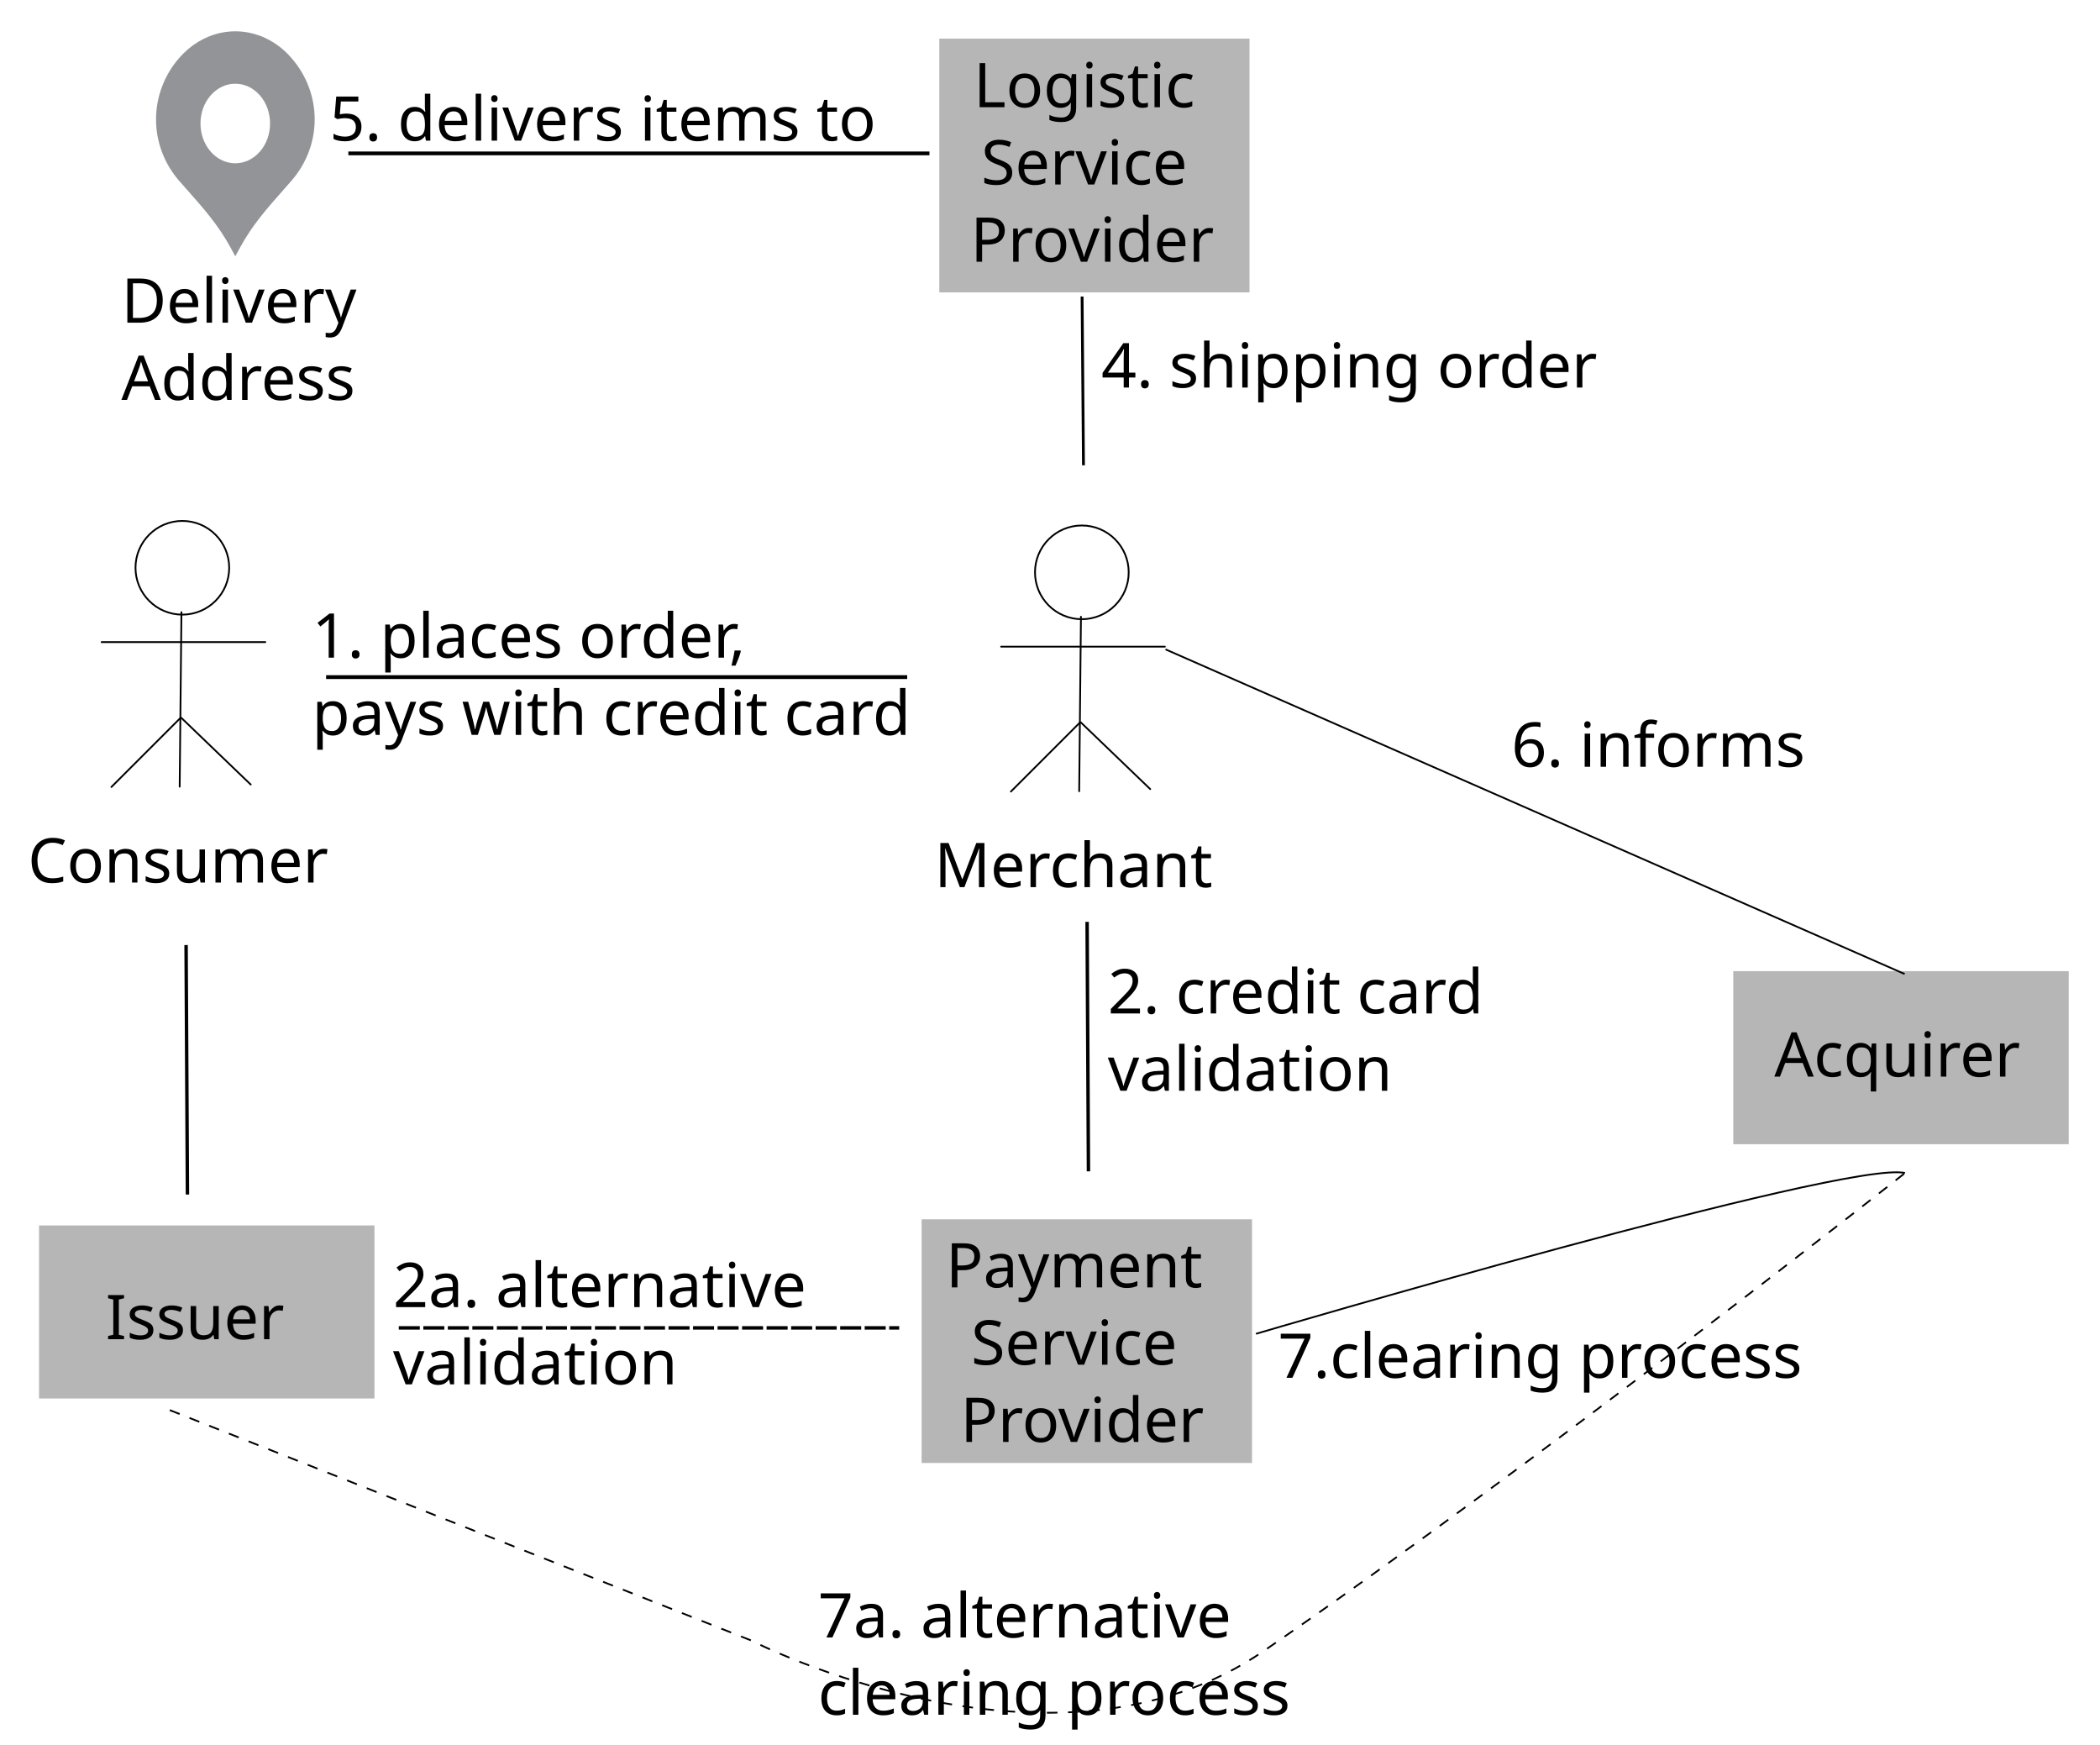
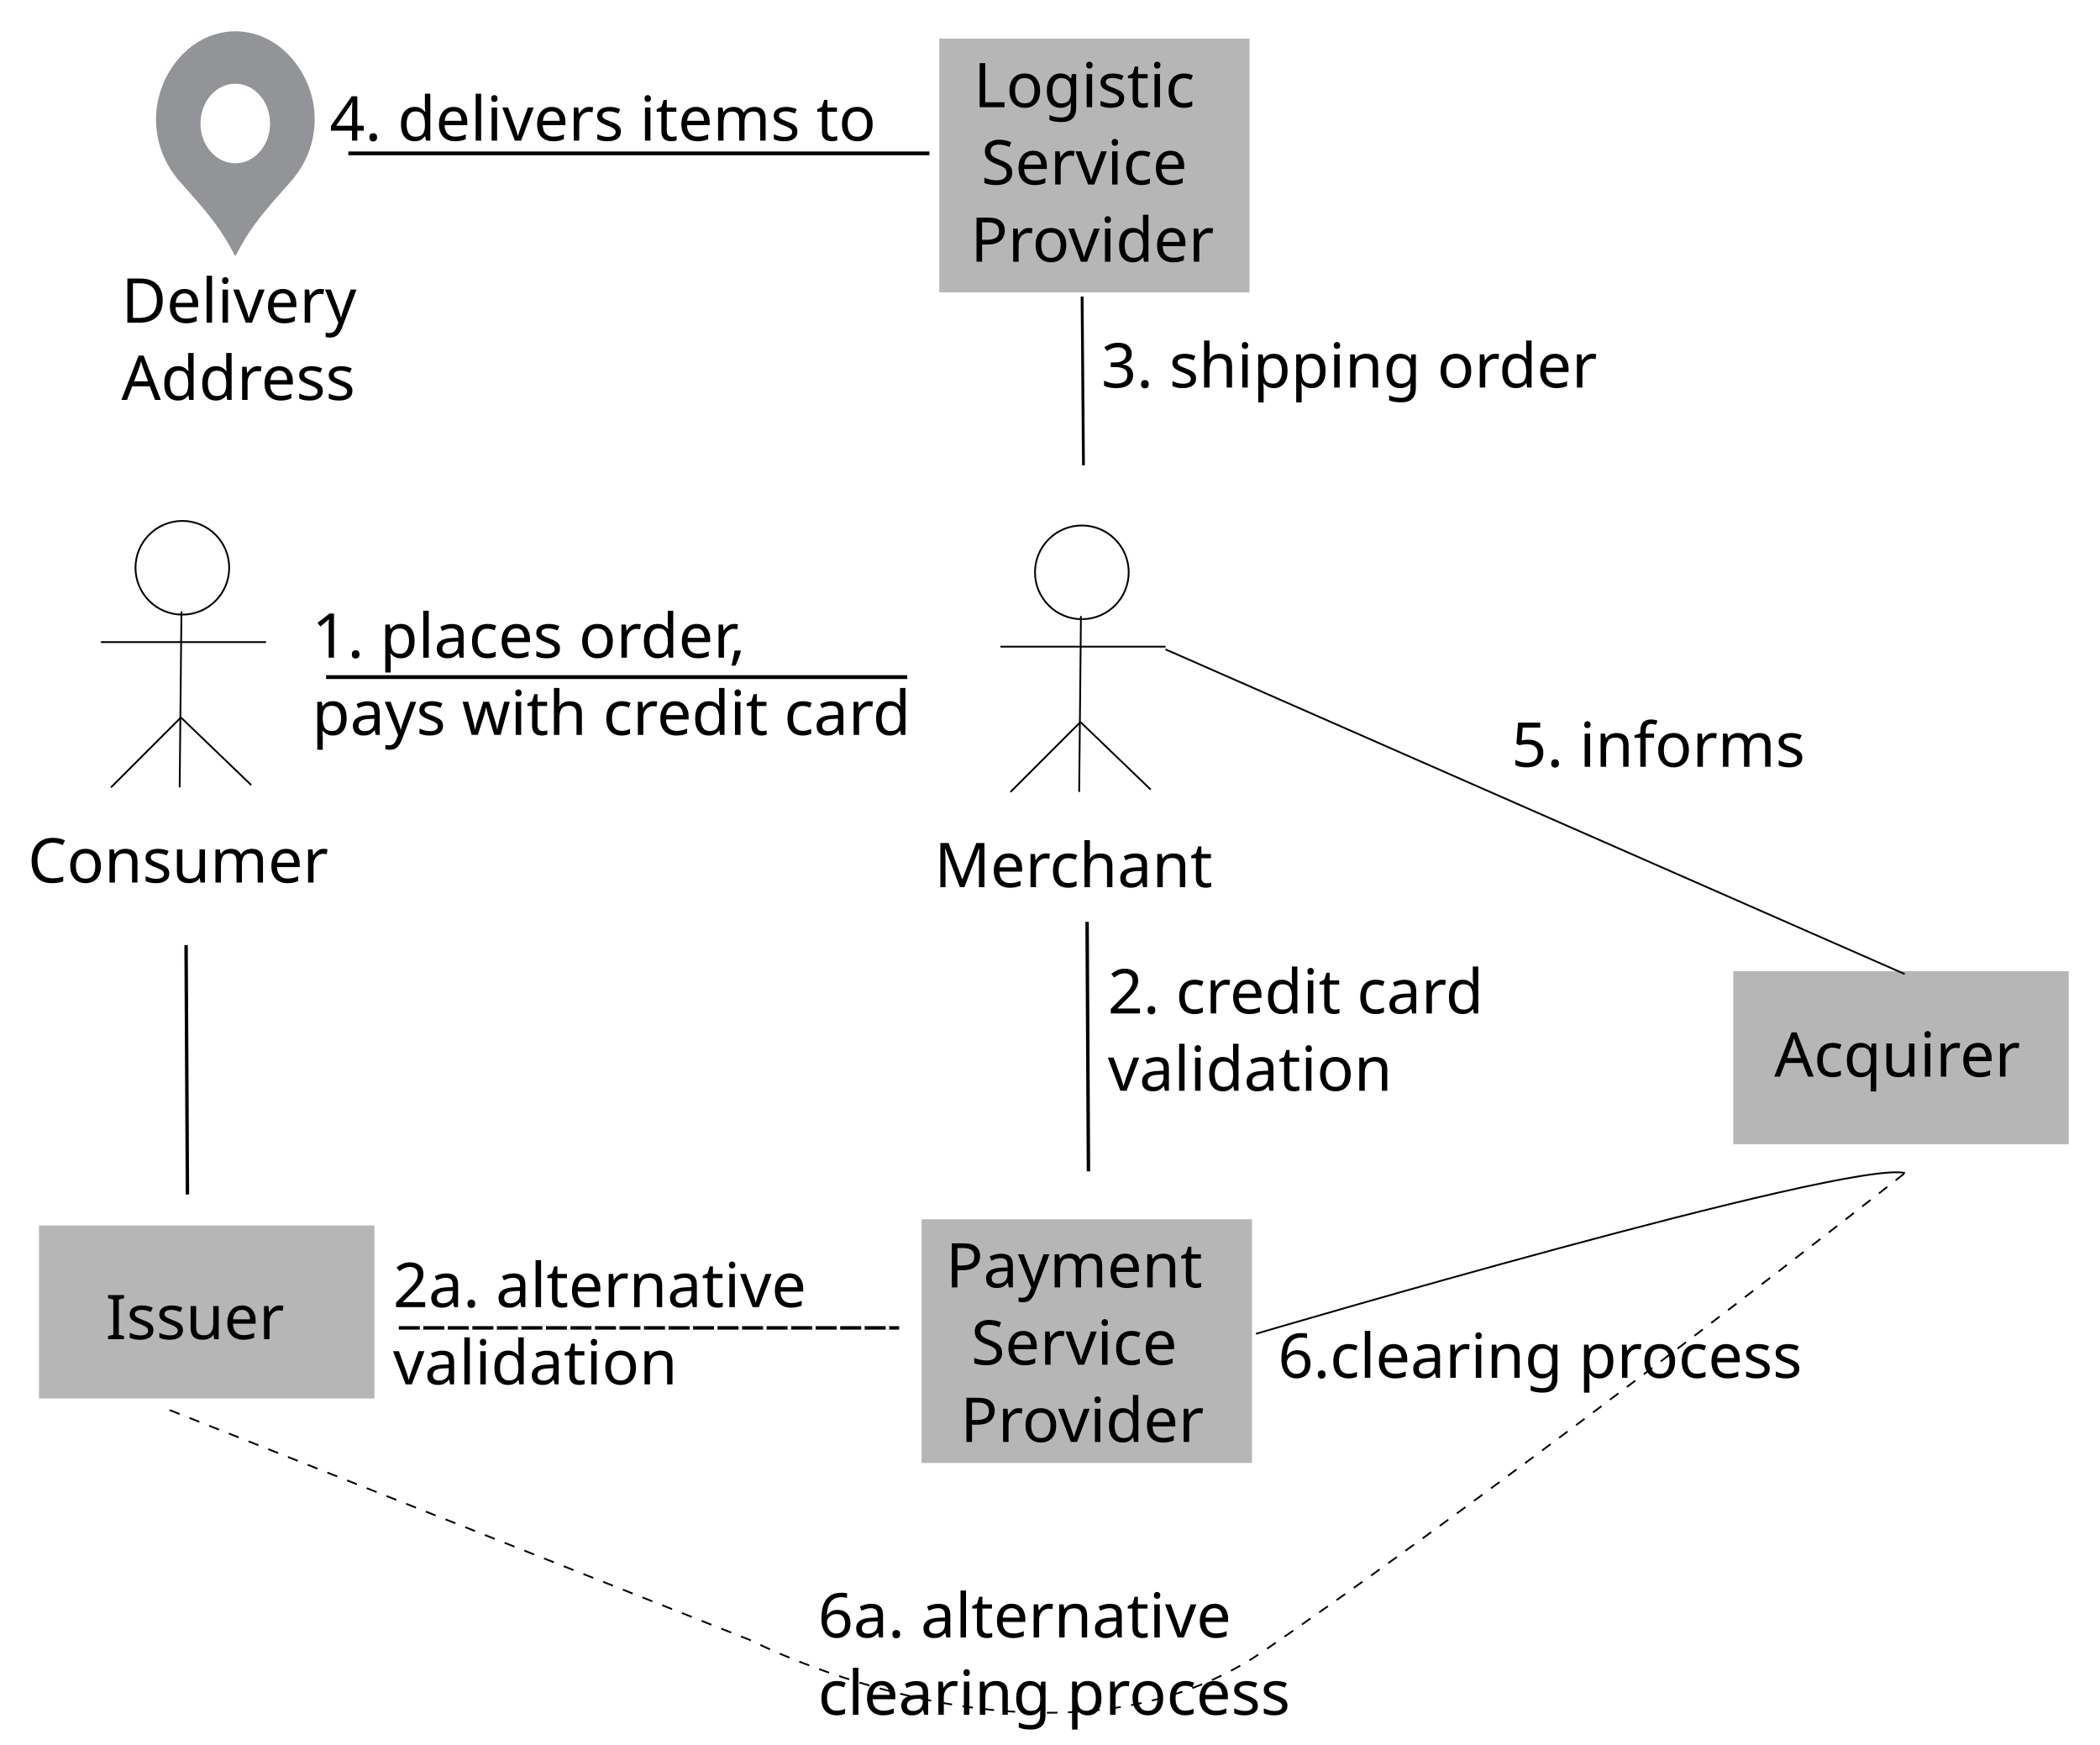
<svg xmlns="http://www.w3.org/2000/svg" width="335.699mm" height="278.895mm" viewBox="0 0 1189.486 988.211" id="svg3574" version="1.1">
  <defs id="defs3576" />
  <g id="layer1" transform="translate(-198.1143,-70.93135)">
    <g style="clip-rule:evenodd;fill-rule:evenodd;stroke-linecap:round;stroke-linejoin:round;stroke-miterlimit:1.414" id="g4373" transform="translate(-58.27653,-203.5116)">
      <circle id="circle4375" style="fill:none;stroke:#000000;stroke-width:1px" r="26.535" cy="595.988" cx="359.673" />
      <g id="g4377" transform="translate(-1,0)">
        <path id="path4379" style="fill:none;stroke:#000000;stroke-width:1px" d="m 360.163,621.141 -1,98.806" />
      </g>
      <path id="path4381" style="fill:none;stroke:#000000;stroke-width:1px" d="m 313.952,638.078 92.721,0" />
      <g id="g4383" transform="matrix(1.2034,0,0,1.2034,-72.93,-138.53)">
        <path id="path4385" style="fill:none;stroke:#000000;stroke-width:0.83px" d="m 358.554,681.07 -32.456,32.456" />
      </g>
      <g id="g4387" transform="matrix(-1.21152,0,0,1.16417,793.475,-111.923)">
        <path id="path4389" style="fill:none;stroke:#000000;stroke-width:0.84px" d="m 358.554,681.07 -32.456,32.456" />
      </g>
    </g>
    <g style="clip-rule:evenodd;fill-rule:evenodd;stroke-linecap:round;stroke-linejoin:round;stroke-miterlimit:1.414" id="g4391" transform="translate(54.43347,-261.4016)">
      <text id="text4393" style="font-size:41.667px;line-height:125%;font-family:ArialMT;fill:#000000" y="832.153" x="159.432">
        <tspan style="font-style:normal;font-variant:normal;font-weight:normal;font-stretch:normal;font-size:35px;line-height:125%;font-family:ArialMT;-inkscape-font-specification:'ArialMT, Normal';text-align:start;writing-mode:lr-tb;text-anchor:start" id="tspan5265">Consumer</tspan>
      </text>
    </g>
    <path style="clip-rule:evenodd;fill:none;fill-rule:evenodd;stroke:#000000;stroke-width:2.138px;stroke-linecap:butt;stroke-linejoin:miter;stroke-miterlimit:1.414;stroke-opacity:1" d="m 382.827,454.391 329.143,0" id="path6086" />
    <g style="clip-rule:evenodd;fill-rule:evenodd;stroke-linecap:round;stroke-linejoin:round;stroke-miterlimit:1.414" id="g4391-6" transform="translate(212.5055,75.17996)">
      <text id="text4393-3" style="font-size:41.667px;line-height:125%;font-family:ArialMT;fill:#000000" y="754.153" x="45.432">
        <tspan style="font-style:normal;font-variant:normal;font-weight:normal;font-stretch:normal;font-size:35px;line-height:125%;font-family:ArialMT;-inkscape-font-specification:'ArialMT, Normal';text-align:start;writing-mode:lr-tb;text-anchor:start" id="tspan5265-1">Issuer</tspan>
      </text>
    </g>
    <rect style="clip-rule:evenodd;opacity:0.286;fill-rule:evenodd;stroke:none;stroke-width:1;stroke-linecap:round;stroke-linejoin:round;stroke-miterlimit:4;stroke-dasharray:none;stroke-dashoffset:8;stroke-opacity:1" id="rect6155" width="190" height="98" x="220.215" y="764.926" />
    <g style="clip-rule:evenodd;fill-rule:evenodd;stroke-linecap:round;stroke-linejoin:round;stroke-miterlimit:1.414" id="g4373-4" transform="translate(451.2237,-200.9311)">
      <circle id="circle4375-9" style="fill:none;stroke:#000000;stroke-width:1px" r="26.535" cy="595.988" cx="359.673" />
      <g id="g4377-7" transform="translate(-1,0)">
        <path id="path4379-1" style="fill:none;stroke:#000000;stroke-width:1px" d="m 360.163,621.141 -1,98.806" />
      </g>
      <path id="path4381-5" style="fill:none;stroke:#000000;stroke-width:1px" d="m 313.952,638.078 92.721,0" />
      <g id="g4383-3" transform="matrix(1.2034,0,0,1.2034,-72.93,-138.53)">
        <path id="path4385-4" style="fill:none;stroke:#000000;stroke-width:0.83px" d="m 358.554,681.07 -32.456,32.456" />
      </g>
      <g id="g4387-8" transform="matrix(-1.21152,0,0,1.16417,793.475,-111.923)">
        <path id="path4389-2" style="fill:none;stroke:#000000;stroke-width:0.84px" d="m 358.554,681.07 -32.456,32.456" />
      </g>
    </g>
    <g style="clip-rule:evenodd;fill-rule:evenodd;stroke-linecap:round;stroke-linejoin:round;stroke-miterlimit:1.414" id="g4391-4" transform="translate(563.9337,-258.8211)">
      <text id="text4393-2" style="font-size:41.667px;line-height:125%;font-family:ArialMT;fill:#000000" y="832.153" x="163.432">
        <tspan style="font-style:normal;font-variant:normal;font-weight:normal;font-stretch:normal;font-size:35px;line-height:125%;font-family:ArialMT;-inkscape-font-specification:'ArialMT, Normal';text-align:start;writing-mode:lr-tb;text-anchor:start" id="tspan5265-5">Merchant</tspan>
      </text>
    </g>
    <g style="clip-rule:evenodd;fill-rule:evenodd;stroke-linecap:round;stroke-linejoin:round;stroke-miterlimit:1.414" id="g4391-6-0" transform="translate(1157.698,-73.5179)">
      <text id="text4393-3-3" style="font-size:41.667px;line-height:125%;font-family:ArialMT;fill:#000000" y="754.153" x="45.432">
        <tspan style="font-style:normal;font-variant:normal;font-weight:normal;font-stretch:normal;font-size:35px;line-height:125%;font-family:ArialMT;-inkscape-font-specification:'ArialMT, Normal';text-align:start;writing-mode:lr-tb;text-anchor:start" id="tspan5265-1-2">Acquirer</tspan>
      </text>
    </g>
    <rect style="clip-rule:evenodd;opacity:0.286;fill-rule:evenodd;stroke:none;stroke-width:1;stroke-linecap:round;stroke-linejoin:round;stroke-miterlimit:4;stroke-dasharray:none;stroke-dashoffset:8;stroke-opacity:1" id="rect6155-1" width="190" height="98" x="1179.883" y="620.914" />
    <path style="clip-rule:evenodd;fill:none;fill-rule:evenodd;stroke:#000000;stroke-width:1.945px;stroke-linecap:butt;stroke-linejoin:miter;stroke-miterlimit:1.414;stroke-opacity:1" d="m 303.515,606.122 0.765,141.29" id="path6086-9-23-8-7" />
    <text x="374.866" y="443.388" style="font-style:normal;font-variant:normal;font-weight:normal;font-stretch:normal;font-size:35px;line-height:125%;font-family:ArialMT;-inkscape-font-specification:'ArialMT, Normal';text-align:start;writing-mode:lr-tb;text-anchor:start;clip-rule:evenodd;fill:#000000;fill-rule:evenodd;stroke-linecap:round;stroke-linejoin:round;stroke-miterlimit:1.414" id="text4393-1">
      <tspan id="tspan4777" x="374.866" y="443.388">1. places order,</tspan>
      <tspan id="tspan4779" x="374.866" y="487.138">pays with credit card</tspan>
    </text>
    <g transform="translate(765.6714,45.86659)" id="g4391-6-0-1" style="clip-rule:evenodd;fill-rule:evenodd;stroke-linecap:round;stroke-linejoin:round;stroke-miterlimit:1.414">
      <text x="45.432" y="754.153" style="font-style:normal;font-variant:normal;font-weight:normal;font-stretch:normal;font-size:35px;line-height:125%;font-family:ArialMT;-inkscape-font-specification:'ArialMT, Normal';text-align:start;writing-mode:lr-tb;text-anchor:start;fill:#000000" id="text4393-3-3-3">
        <tspan style="font-style:normal;font-variant:normal;font-weight:normal;font-stretch:normal;font-size:35px;line-height:125%;font-family:ArialMT;-inkscape-font-specification:'ArialMT, Normal';text-align:center;writing-mode:lr-tb;text-anchor:middle" y="754.153" x="45.432" id="tspan3760">Payment</tspan>
        <tspan style="font-style:normal;font-variant:normal;font-weight:normal;font-stretch:normal;font-size:35px;line-height:125%;font-family:ArialMT;-inkscape-font-specification:'ArialMT, Normal';text-align:center;writing-mode:lr-tb;text-anchor:middle" y="797.903" x="45.432" id="tspan3762">Service</tspan>
        <tspan style="font-style:normal;font-variant:normal;font-weight:normal;font-stretch:normal;font-size:35px;line-height:125%;font-family:ArialMT;-inkscape-font-specification:'ArialMT, Normal';text-align:center;writing-mode:lr-tb;text-anchor:middle" y="841.653" x="45.432" id="tspan3764">Provider</tspan>
      </text>
    </g>
    <rect y="761.441" x="720.143" height="138" width="187.143" id="rect6155-1-4" style="clip-rule:evenodd;opacity:0.286;fill-rule:evenodd;stroke:none;stroke-width:1;stroke-linecap:round;stroke-linejoin:round;stroke-miterlimit:4;stroke-dasharray:none;stroke-dashoffset:8;stroke-opacity:1" />
    <path id="path6086-9-23-8-9" d="m 813.871,593.003 0.765,141.29" style="clip-rule:evenodd;fill:none;fill-rule:evenodd;stroke:#000000;stroke-width:1.945px;stroke-linecap:butt;stroke-linejoin:miter;stroke-miterlimit:1.414;stroke-opacity:1" />
    <text x="825.609" y="644.875" style="font-style:normal;font-variant:normal;font-weight:normal;font-stretch:normal;font-size:35px;line-height:125%;font-family:ArialMT;-inkscape-font-specification:'ArialMT, Normal';text-align:start;writing-mode:lr-tb;text-anchor:start;clip-rule:evenodd;fill:#000000;fill-rule:evenodd;stroke-linecap:round;stroke-linejoin:round;stroke-miterlimit:1.414" id="text4393-1-6">
      <tspan y="644.875" x="825.609" id="tspan3784">2. credit card</tspan>
      <tspan y="688.625" x="825.609" id="tspan3786">validation</tspan>
    </text>
    <path style="clip-rule:evenodd;fill:none;fill-rule:evenodd;stroke:#000000;stroke-width:1.984;stroke-linecap:butt;stroke-linejoin:miter;stroke-miterlimit:1.414;stroke-dasharray:11.905, 1.984;stroke-dashoffset:0;stroke-opacity:1" d="m 424,822.934 283.429,0" id="path6086-6" />
    <text x="420.752" y="811.161" style="font-style:normal;font-variant:normal;font-weight:normal;font-stretch:normal;font-size:35px;line-height:125%;font-family:ArialMT;-inkscape-font-specification:'ArialMT, Normal';text-align:start;writing-mode:lr-tb;text-anchor:start;clip-rule:evenodd;fill:#000000;fill-rule:evenodd;stroke-linecap:round;stroke-linejoin:round;stroke-miterlimit:1.414" id="text4393-1-0">
      <tspan id="tspan4785" x="420.752" y="811.161">2a. alternative</tspan>
      <tspan id="tspan4787" x="420.752" y="854.911">validation</tspan>
    </text>
    <g style="clip-rule:evenodd;fill-rule:evenodd;stroke-linecap:round;stroke-linejoin:round;stroke-miterlimit:1.414" id="g4391-6-0-4" transform="translate(771.3857,-622.4981)">
      <text id="text4393-3-3-0" style="font-style:normal;font-variant:normal;font-weight:normal;font-stretch:normal;font-size:35px;line-height:125%;font-family:ArialMT;-inkscape-font-specification:'ArialMT, Normal';text-align:center;writing-mode:lr-tb;text-anchor:middle;fill:#000000" y="754.153" x="45.432">
        <tspan id="tspan4733" x="45.432" y="754.153">Logistic</tspan>
        <tspan id="tspan4735" x="45.432" y="797.903">Service</tspan>
        <tspan id="tspan4737" x="45.432" y="841.653">Provider</tspan>
      </text>
    </g>
    <rect style="clip-rule:evenodd;opacity:0.286;fill-rule:evenodd;stroke:none;stroke-width:1;stroke-linecap:round;stroke-linejoin:round;stroke-miterlimit:4;stroke-dasharray:none;stroke-dashoffset:8;stroke-opacity:1" id="rect6155-1-5" width="175.714" height="143.714" x="730.143" y="92.791" />
    <path style="clip-rule:evenodd;fill:none;fill-rule:evenodd;stroke:#000000;stroke-width:1.607px;stroke-linecap:butt;stroke-linejoin:miter;stroke-miterlimit:1.414;stroke-opacity:1" d="m 811.042,238.869 0.772,95.557" id="path6086-9-23-8-1" />
    <text x="821.897" y="290.392" style="font-style:normal;font-variant:normal;font-weight:normal;font-stretch:normal;font-size:35px;line-height:125%;font-family:ArialMT;-inkscape-font-specification:'ArialMT, Normal';text-align:start;writing-mode:lr-tb;text-anchor:start;clip-rule:evenodd;fill:#000000;fill-rule:evenodd;stroke-linecap:round;stroke-linejoin:round;stroke-miterlimit:1.414" id="text4393-1-6-2">
-       <tspan id="tspan4775" x="821.897" y="290.392">4. shipping order</tspan>
+       <tspan id="tspan4775" x="821.897" y="290.392">3. shipping order</tspan>
    </text>
    <path d="m 363.119,103.681 c -4.266,-4.884 -9.25,-8.67 -14.821,-11.261 -16.765,-7.766 -35.862,-3.318 -48.643,11.281 -8.479,9.711 -13.159,22.075 -13.159,34.86 0,12.765 4.677,25.142 13.159,34.843 l 4.665,5.287 c 9.363,10.58 17.437,19.715 24.364,32.412 l 2.695,4.973 2.712,-4.973 c 6.928,-12.698 15.002,-21.832 24.348,-32.4 l 4.678,-5.315 c 17.658,-20.194 17.658,-49.511 10e-4,-69.707 z m -17.796,53.109 c -7.697,8.816 -20.174,8.816 -27.873,0 -7.696,-8.786 -7.696,-23.055 0,-31.857 7.699,-8.786 20.175,-8.786 27.873,0 7.68,8.803 7.68,23.068 0,31.857 z" id="path11" style="fill:#929497" />
    <g style="clip-rule:evenodd;fill-rule:evenodd;stroke-linecap:round;stroke-linejoin:round;stroke-miterlimit:1.414" id="g4391-7" transform="translate(107.4338,-578.4789)">
      <text id="text4393-12" style="font-style:normal;font-variant:normal;font-weight:normal;font-stretch:normal;font-size:35px;line-height:125%;font-family:ArialMT;-inkscape-font-specification:'ArialMT, Normal';text-align:start;writing-mode:lr-tb;text-anchor:start;fill:#000000" y="832.153" x="159.432">
        <tspan id="tspan4899" x="159.432" y="832.153">Delivery</tspan>
        <tspan id="tspan4901" x="159.432" y="875.903">Address</tspan>
      </text>
    </g>
    <path style="clip-rule:evenodd;fill:none;fill-rule:evenodd;stroke:#000000;stroke-width:2.138px;stroke-linecap:butt;stroke-linejoin:miter;stroke-miterlimit:1.414;stroke-opacity:1" d="m 395.429,157.791 329.143,0" id="path6086-7" />
    <text x="384.813" y="150.589" style="font-style:normal;font-variant:normal;font-weight:normal;font-stretch:normal;font-size:35px;line-height:125%;font-family:ArialMT;-inkscape-font-specification:'ArialMT, Normal';text-align:start;writing-mode:lr-tb;text-anchor:start;clip-rule:evenodd;fill:#000000;fill-rule:evenodd;stroke-linecap:round;stroke-linejoin:round;stroke-miterlimit:1.414" id="text4393-1-6-2-9">
-       <tspan id="tspan4955" x="384.813" y="150.589">5. delivers items to</tspan>
+       <tspan id="tspan4955" x="384.813" y="150.589">4. delivers items to</tspan>
    </text>
    <path style="clip-rule:evenodd;fill:none;fill-rule:evenodd;stroke:#000000;stroke-width:1;stroke-linecap:butt;stroke-linejoin:miter;stroke-miterlimit:1.414;stroke-opacity:1;stroke-dasharray:none" d="M 858.292,438.68 1276.957,622.539" id="path6086-1" />
    <text x="1054.242" y="505.161" style="font-style:normal;font-variant:normal;font-weight:normal;font-stretch:normal;font-size:35px;line-height:125%;font-family:ArialMT;-inkscape-font-specification:'ArialMT, Normal';text-align:start;writing-mode:lr-tb;text-anchor:start;clip-rule:evenodd;fill:#000000;fill-rule:evenodd;stroke-linecap:round;stroke-linejoin:round;stroke-miterlimit:1.414" id="text4393-1-6-2-4">
-       <tspan id="tspan4990" x="1054.242" y="505.161">6. informs</tspan>
+       <tspan id="tspan4990" x="1054.242" y="505.161">5. informs</tspan>
    </text>
    <path style="fill:none;fill-rule:evenodd;stroke:#000000;stroke-width:1;stroke-linecap:butt;stroke-linejoin:miter;stroke-opacity:1;stroke-miterlimit:4;stroke-dasharray:6,6;stroke-dashoffset:0" d="m 294.286,869.505 329.333,130.464 c 0,0 170.836,88.177 290.667,5.714 C 1070.693,898.051 1277.143,735.219 1277.143,735.219" id="path4992" />
    <text x="661.458" y="998.268" style="font-style:normal;font-variant:normal;font-weight:normal;font-stretch:normal;font-size:35px;line-height:125%;font-family:ArialMT;-inkscape-font-specification:'ArialMT, Normal';text-align:start;writing-mode:lr-tb;text-anchor:start;clip-rule:evenodd;fill:#000000;fill-rule:evenodd;stroke-linecap:round;stroke-linejoin:round;stroke-miterlimit:1.414" id="text4393-1-6-2-4-4">
-       <tspan id="tspan5012" x="661.458" y="998.268">7a. alternative</tspan>
-       <tspan x="661.458" y="1042.017" id="tspan4211">clearing process</tspan>
+       <tspan id="tspan5012" x="661.458" y="998.268">6a. alternative</tspan>
+       <tspan x="661.458" y="1042.018" id="tspan4211">clearing process</tspan>
    </text>
    <path style="fill:none;fill-rule:evenodd;stroke:#000000;stroke-width:1px;stroke-linecap:butt;stroke-linejoin:miter;stroke-opacity:1" d="m 1277.143,735.219 c -33.314,-7.505 -367.6,91.066 -367.6,91.066" id="path4213" />
    <text x="922.01" y="851.209" style="font-style:normal;font-variant:normal;font-weight:normal;font-stretch:normal;font-size:35px;line-height:125%;font-family:ArialMT;-inkscape-font-specification:'ArialMT, Normal';text-align:start;writing-mode:lr-tb;text-anchor:start;clip-rule:evenodd;fill:#000000;fill-rule:evenodd;stroke-linecap:round;stroke-linejoin:round;stroke-miterlimit:1.414" id="text4393-1-6-2-4-4-3">
-       <tspan x="922.01" y="851.209" id="tspan4211-7">7.clearing process</tspan>
+       <tspan x="922.01" y="851.209" id="tspan4211-7">6.clearing process</tspan>
    </text>
  </g>
</svg>
